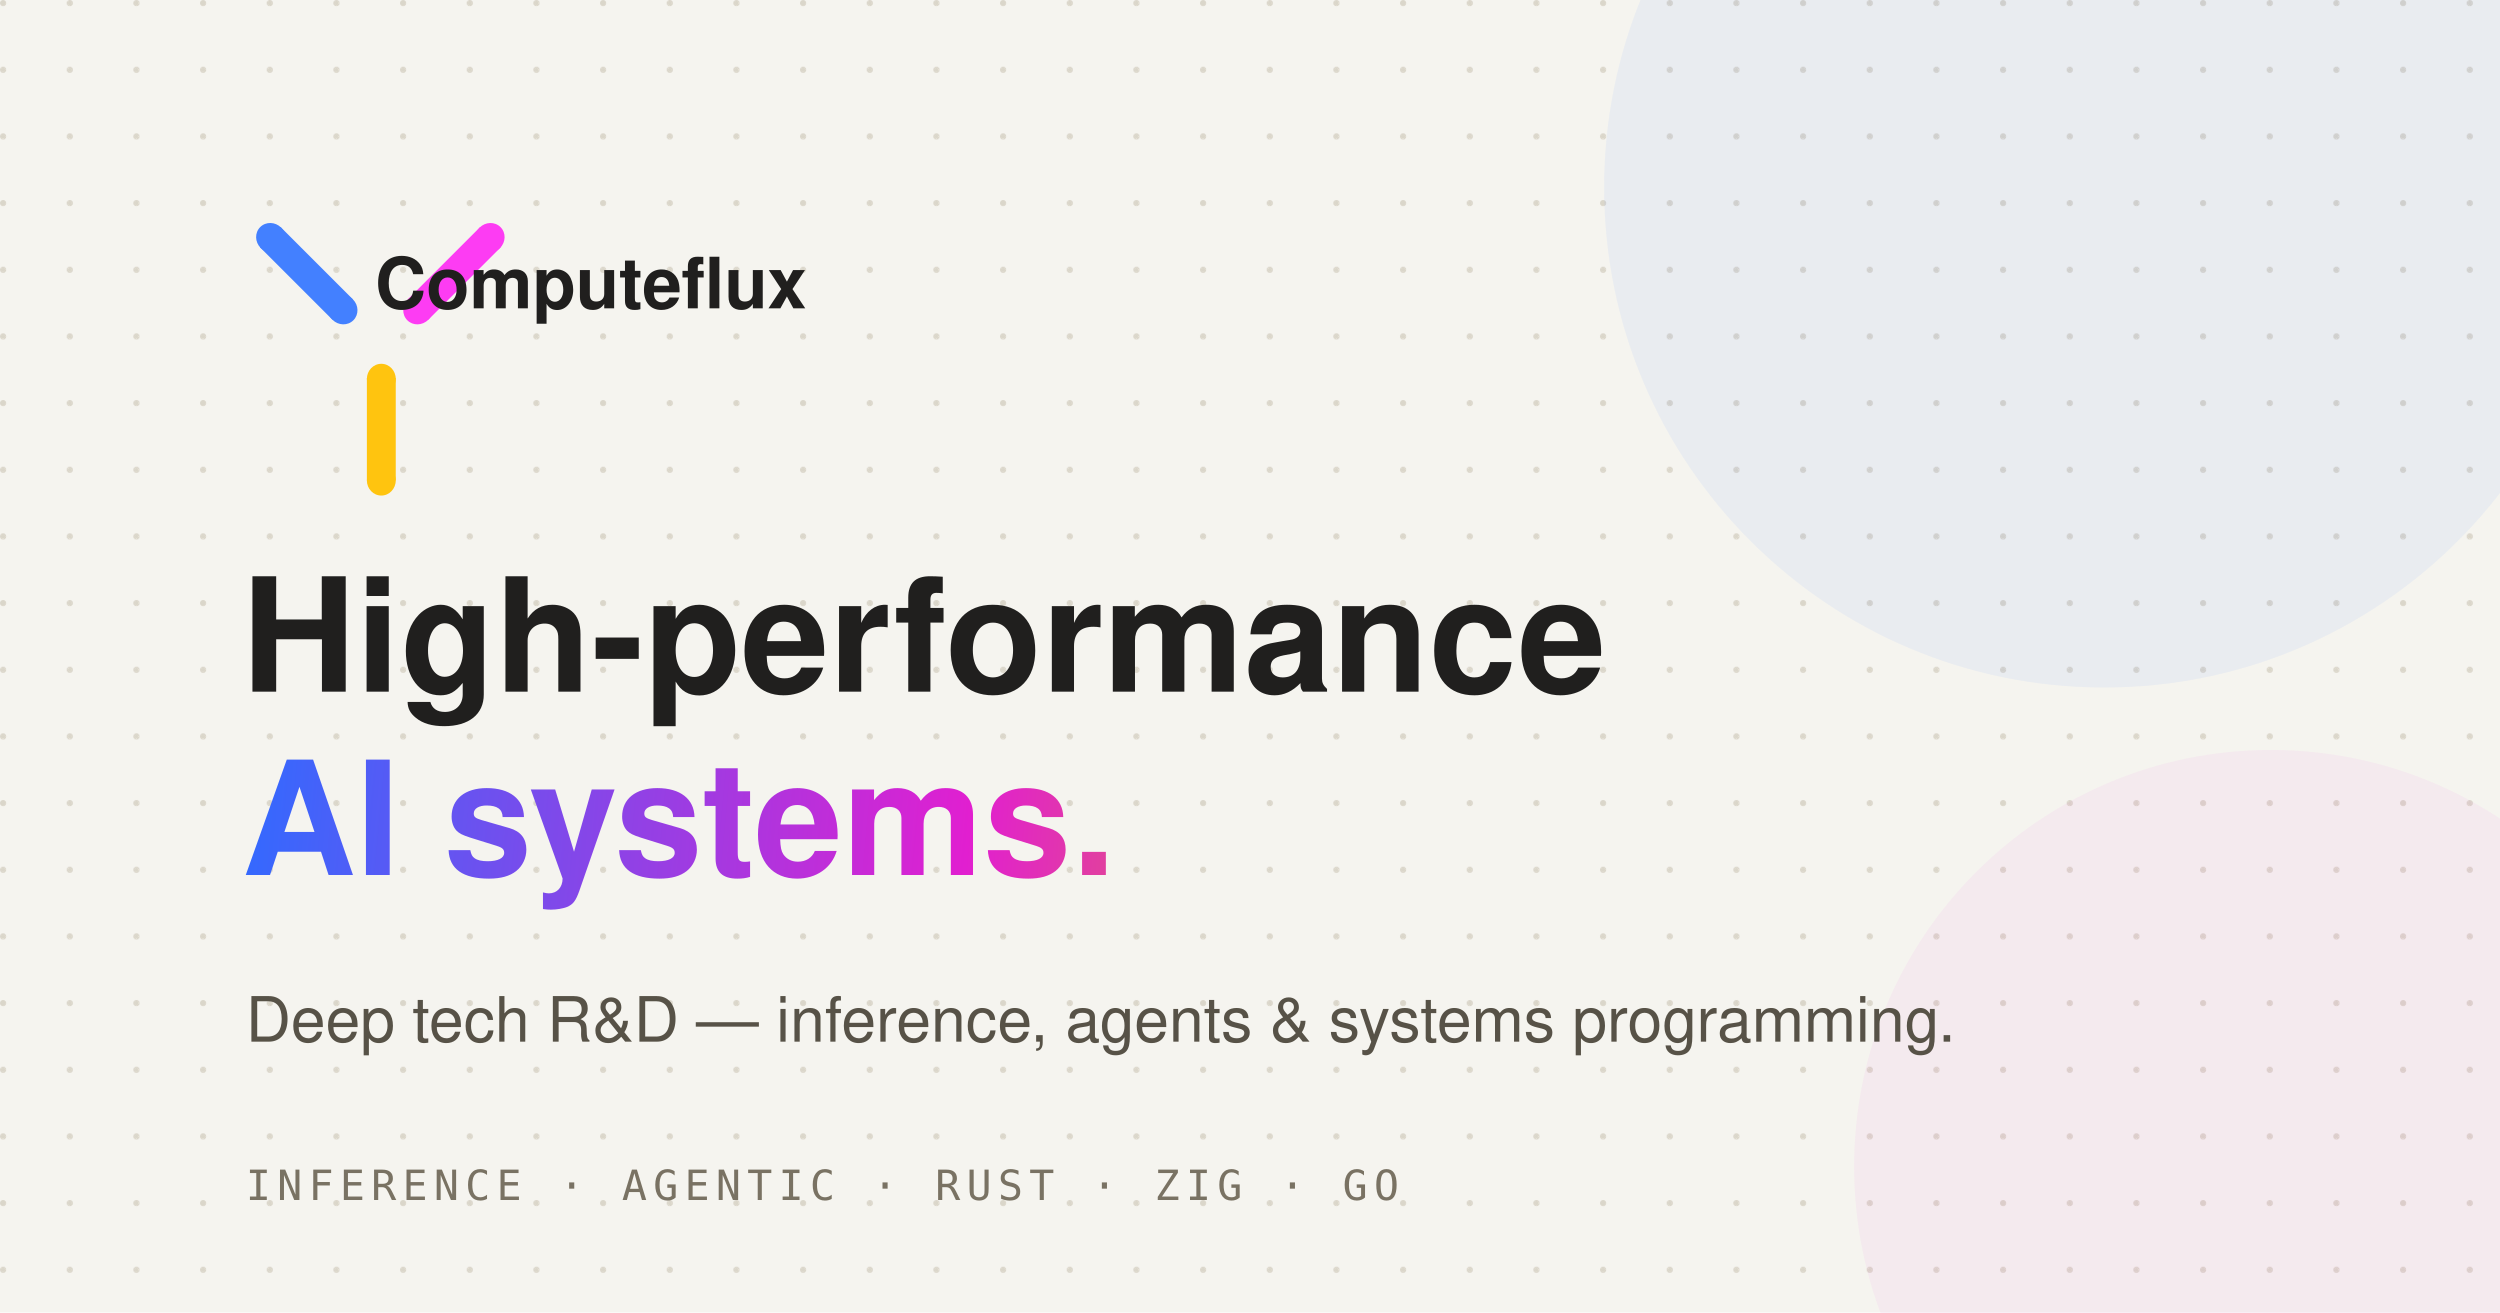
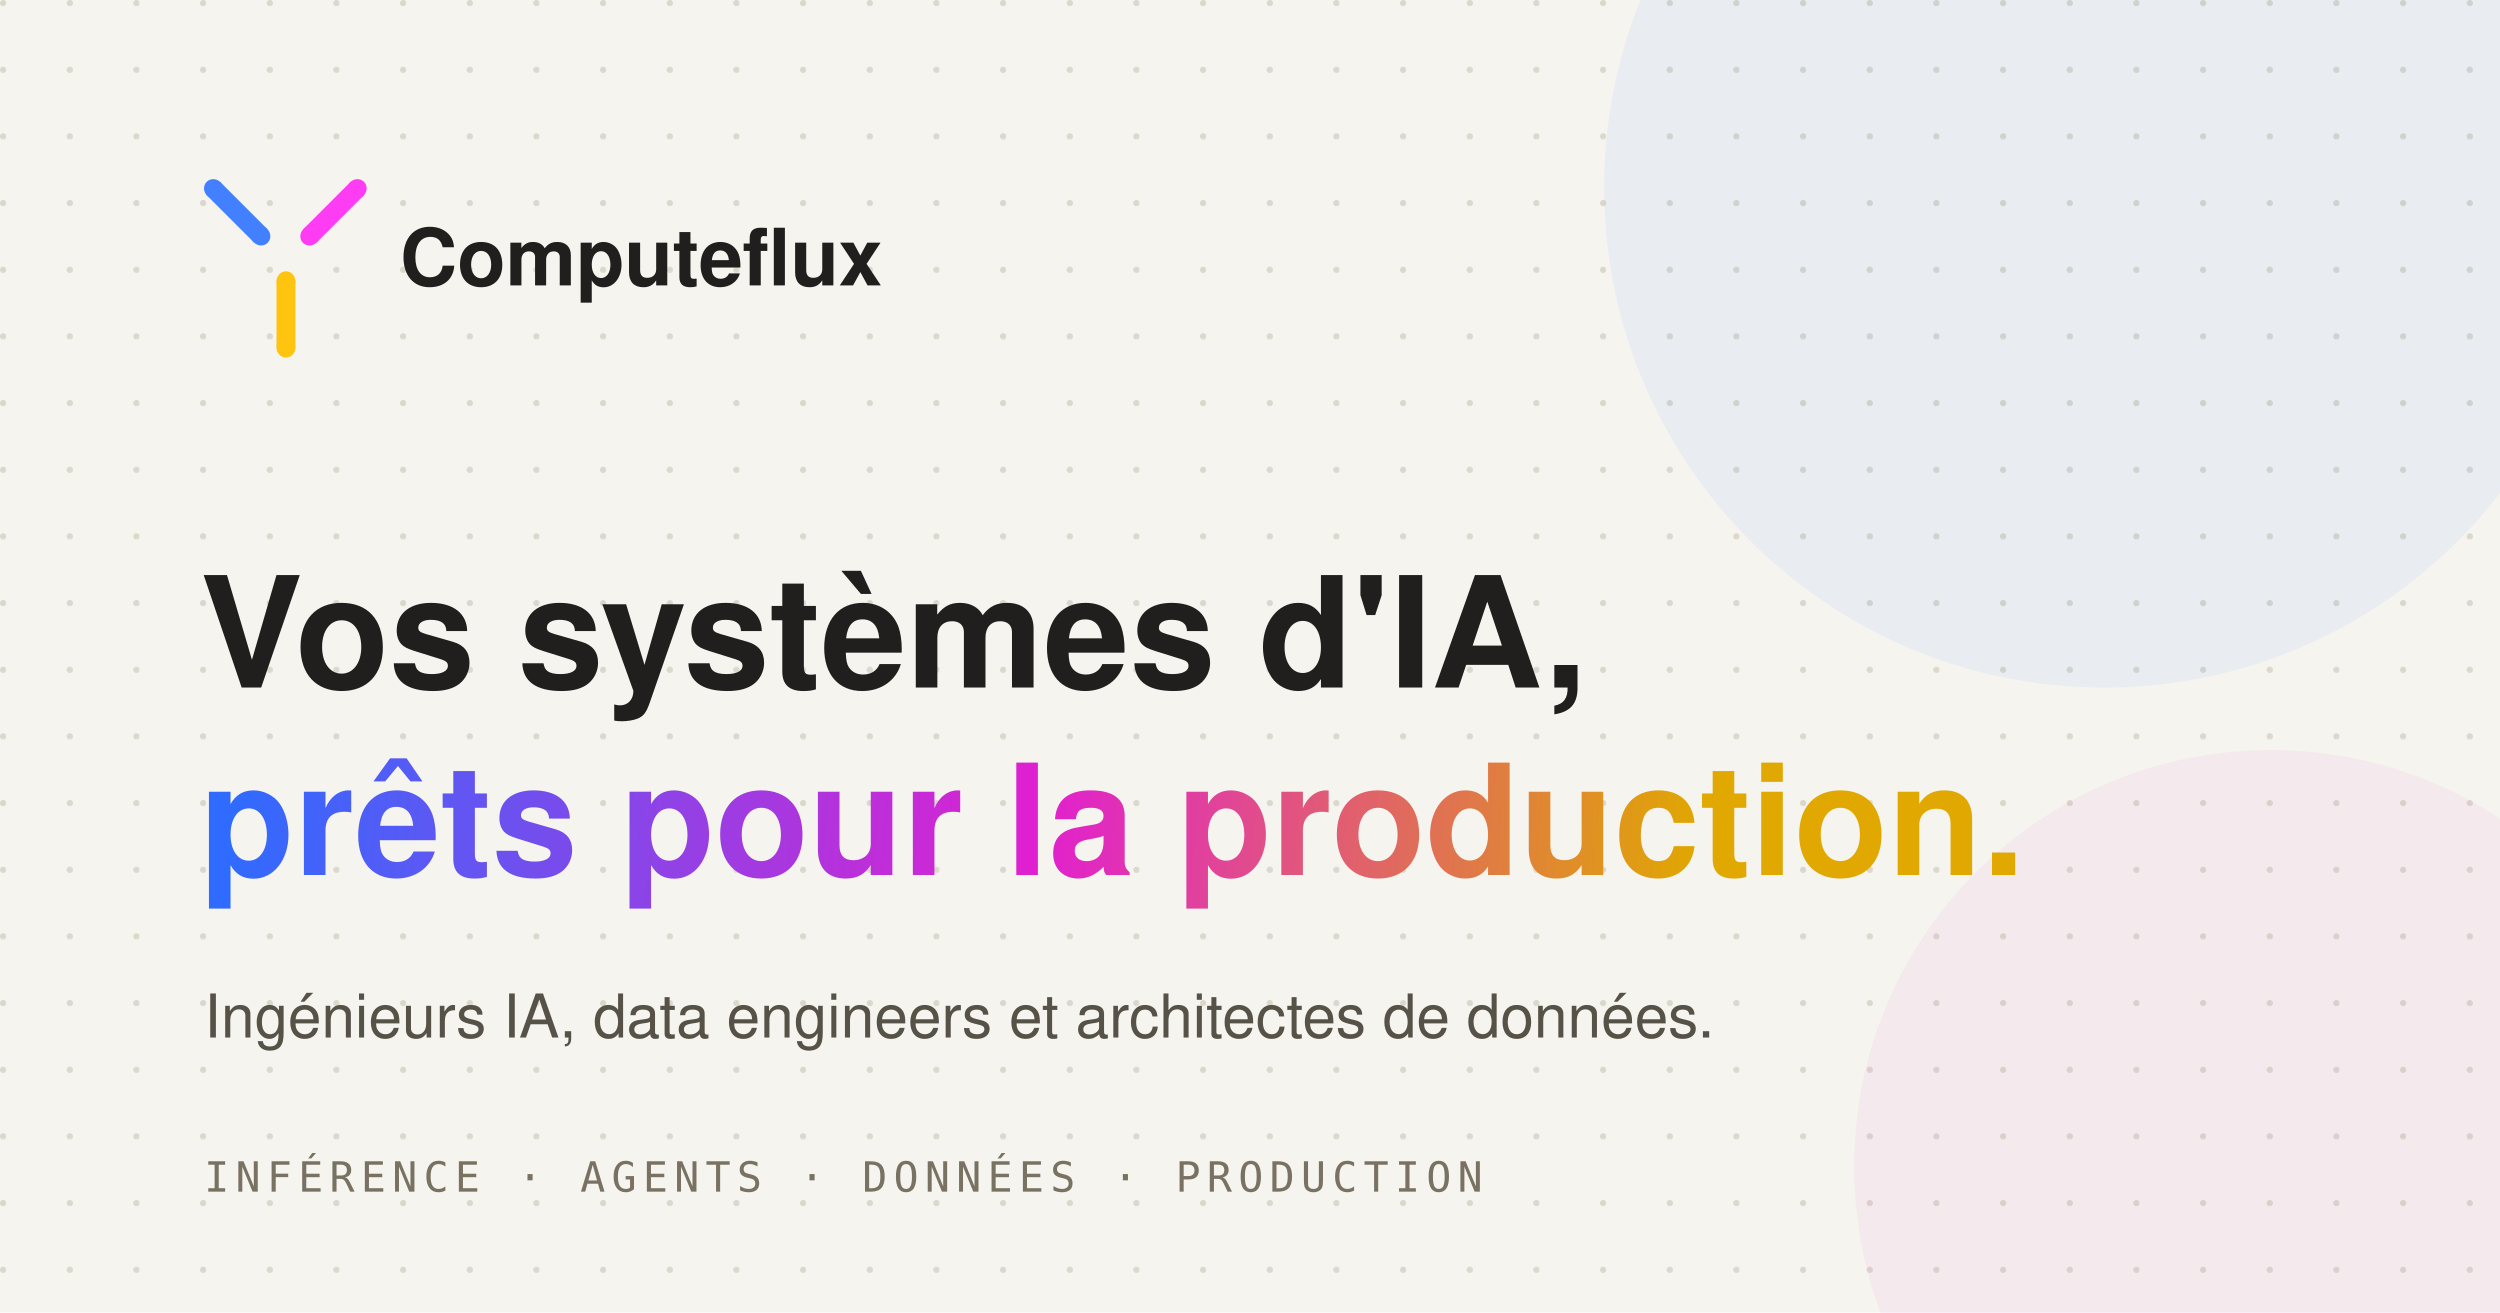
<svg xmlns="http://www.w3.org/2000/svg" width="1200" height="630" viewBox="0 0 1200 630" fill="none">
  <defs>
-     <linearGradient id="flux" x1="118" y1="300" x2="760" y2="360" gradientUnits="userSpaceOnUse">
+     <linearGradient id="flux" x1="118" y1="300" x2="820" y2="360" gradientUnits="userSpaceOnUse">
      <stop offset="0" stop-color="#2f6bff" />
      <stop offset="0.55" stop-color="#e11fd0" />
      <stop offset="1" stop-color="#e0a800" />
    </linearGradient>
    <pattern id="dots" width="32" height="32" patternUnits="userSpaceOnUse">
      <circle cx="1.5" cy="1.5" r="1.5" fill="#cfc9bb" />
    </pattern>
  </defs>
  <rect width="1200" height="630" fill="#f5f4ef" />
  <rect width="1200" height="630" fill="url(#dots)" opacity="0.7" />
  <circle cx="1010" cy="90" r="240" fill="#2f6bff" fill-opacity="0.06" />
  <circle cx="1090" cy="560" r="200" fill="#e11fd0" fill-opacity="0.05" />
-   <g transform="translate(120, 104) scale(0.11)">
+   <g transform="translate(96, 84) scale(0.072)">
    <rect x="43.841" y="133.841" width="126" height="447" transform="rotate(-45 43.8406 133.841)" fill="#4380FF" />
    <ellipse cx="91.217" cy="92.121" rx="63" ry="66" transform="rotate(-45 91.2168 92.1213)" fill="#4380FF" />
    <ellipse cx="404.465" cy="405.37" rx="63" ry="66" transform="rotate(-45 404.465 405.37)" fill="#4380FF" />
    <rect x="1004.75" y="44.841" width="126" height="447" transform="rotate(45 1004.75 44.8406)" fill="#FD3CF3" />
    <ellipse cx="1046.47" cy="92.217" rx="63" ry="66" transform="rotate(45 1046.47 92.2168)" fill="#FD3CF3" />
    <ellipse cx="733.217" cy="405.465" rx="63" ry="66" transform="rotate(45 733.217 405.465)" fill="#FD3CF3" />
    <rect x="510" y="704" width="126" height="447" fill="#FFC40F" />
    <ellipse cx="573" cy="708" rx="63" ry="66" fill="#FFC40F" />
    <ellipse cx="573" cy="1151" rx="63" ry="66" fill="#FFC40F" />
  </g>
-   <text x="180" y="148" font-family="Helvetica, Arial, sans-serif" font-size="34" font-weight="700" fill="#201f1e">Computeflux</text>
-   <text x="116" y="332" font-family="Helvetica, Arial, sans-serif" font-size="76" font-weight="700" fill="#201f1e">High-performance</text>
-   <text x="116" y="420" font-family="Helvetica, Arial, sans-serif" font-size="76" font-weight="700" fill="url(#flux)">AI systems.</text>
-   <text x="118" y="500" font-family="Helvetica, Arial, sans-serif" font-size="30" font-weight="400" fill="#575247">Deep tech R&amp;D — inference, agents &amp; systems programming.</text>
-   <text x="118" y="576" font-family="monospace" font-size="20" letter-spacing="3" fill="#797263">INFERENCE · AGENTIC · RUST · ZIG · GO</text>
+   <text x="192" y="137" font-family="Helvetica, Arial, sans-serif" font-size="38" font-weight="700" fill="#201f1e">Computeflux</text>
+   <text x="96" y="330" font-family="Helvetica, Arial, sans-serif" font-size="74" font-weight="700" fill="#201f1e">Vos systèmes d'IA,</text>
+   <text x="96" y="420" font-family="Helvetica, Arial, sans-serif" font-size="74" font-weight="700" fill="url(#flux)">prêts pour la production.</text>
+   <text x="98" y="498" font-family="Helvetica, Arial, sans-serif" font-size="29" font-weight="400" fill="#575247">Ingénieurs IA, data engineers et architectes de données.</text>
+   <text x="98" y="572" font-family="monospace" font-size="20" letter-spacing="3" fill="#797263">INFÉRENCE · AGENTS · DONNÉES · PRODUCTION</text>
</svg>
